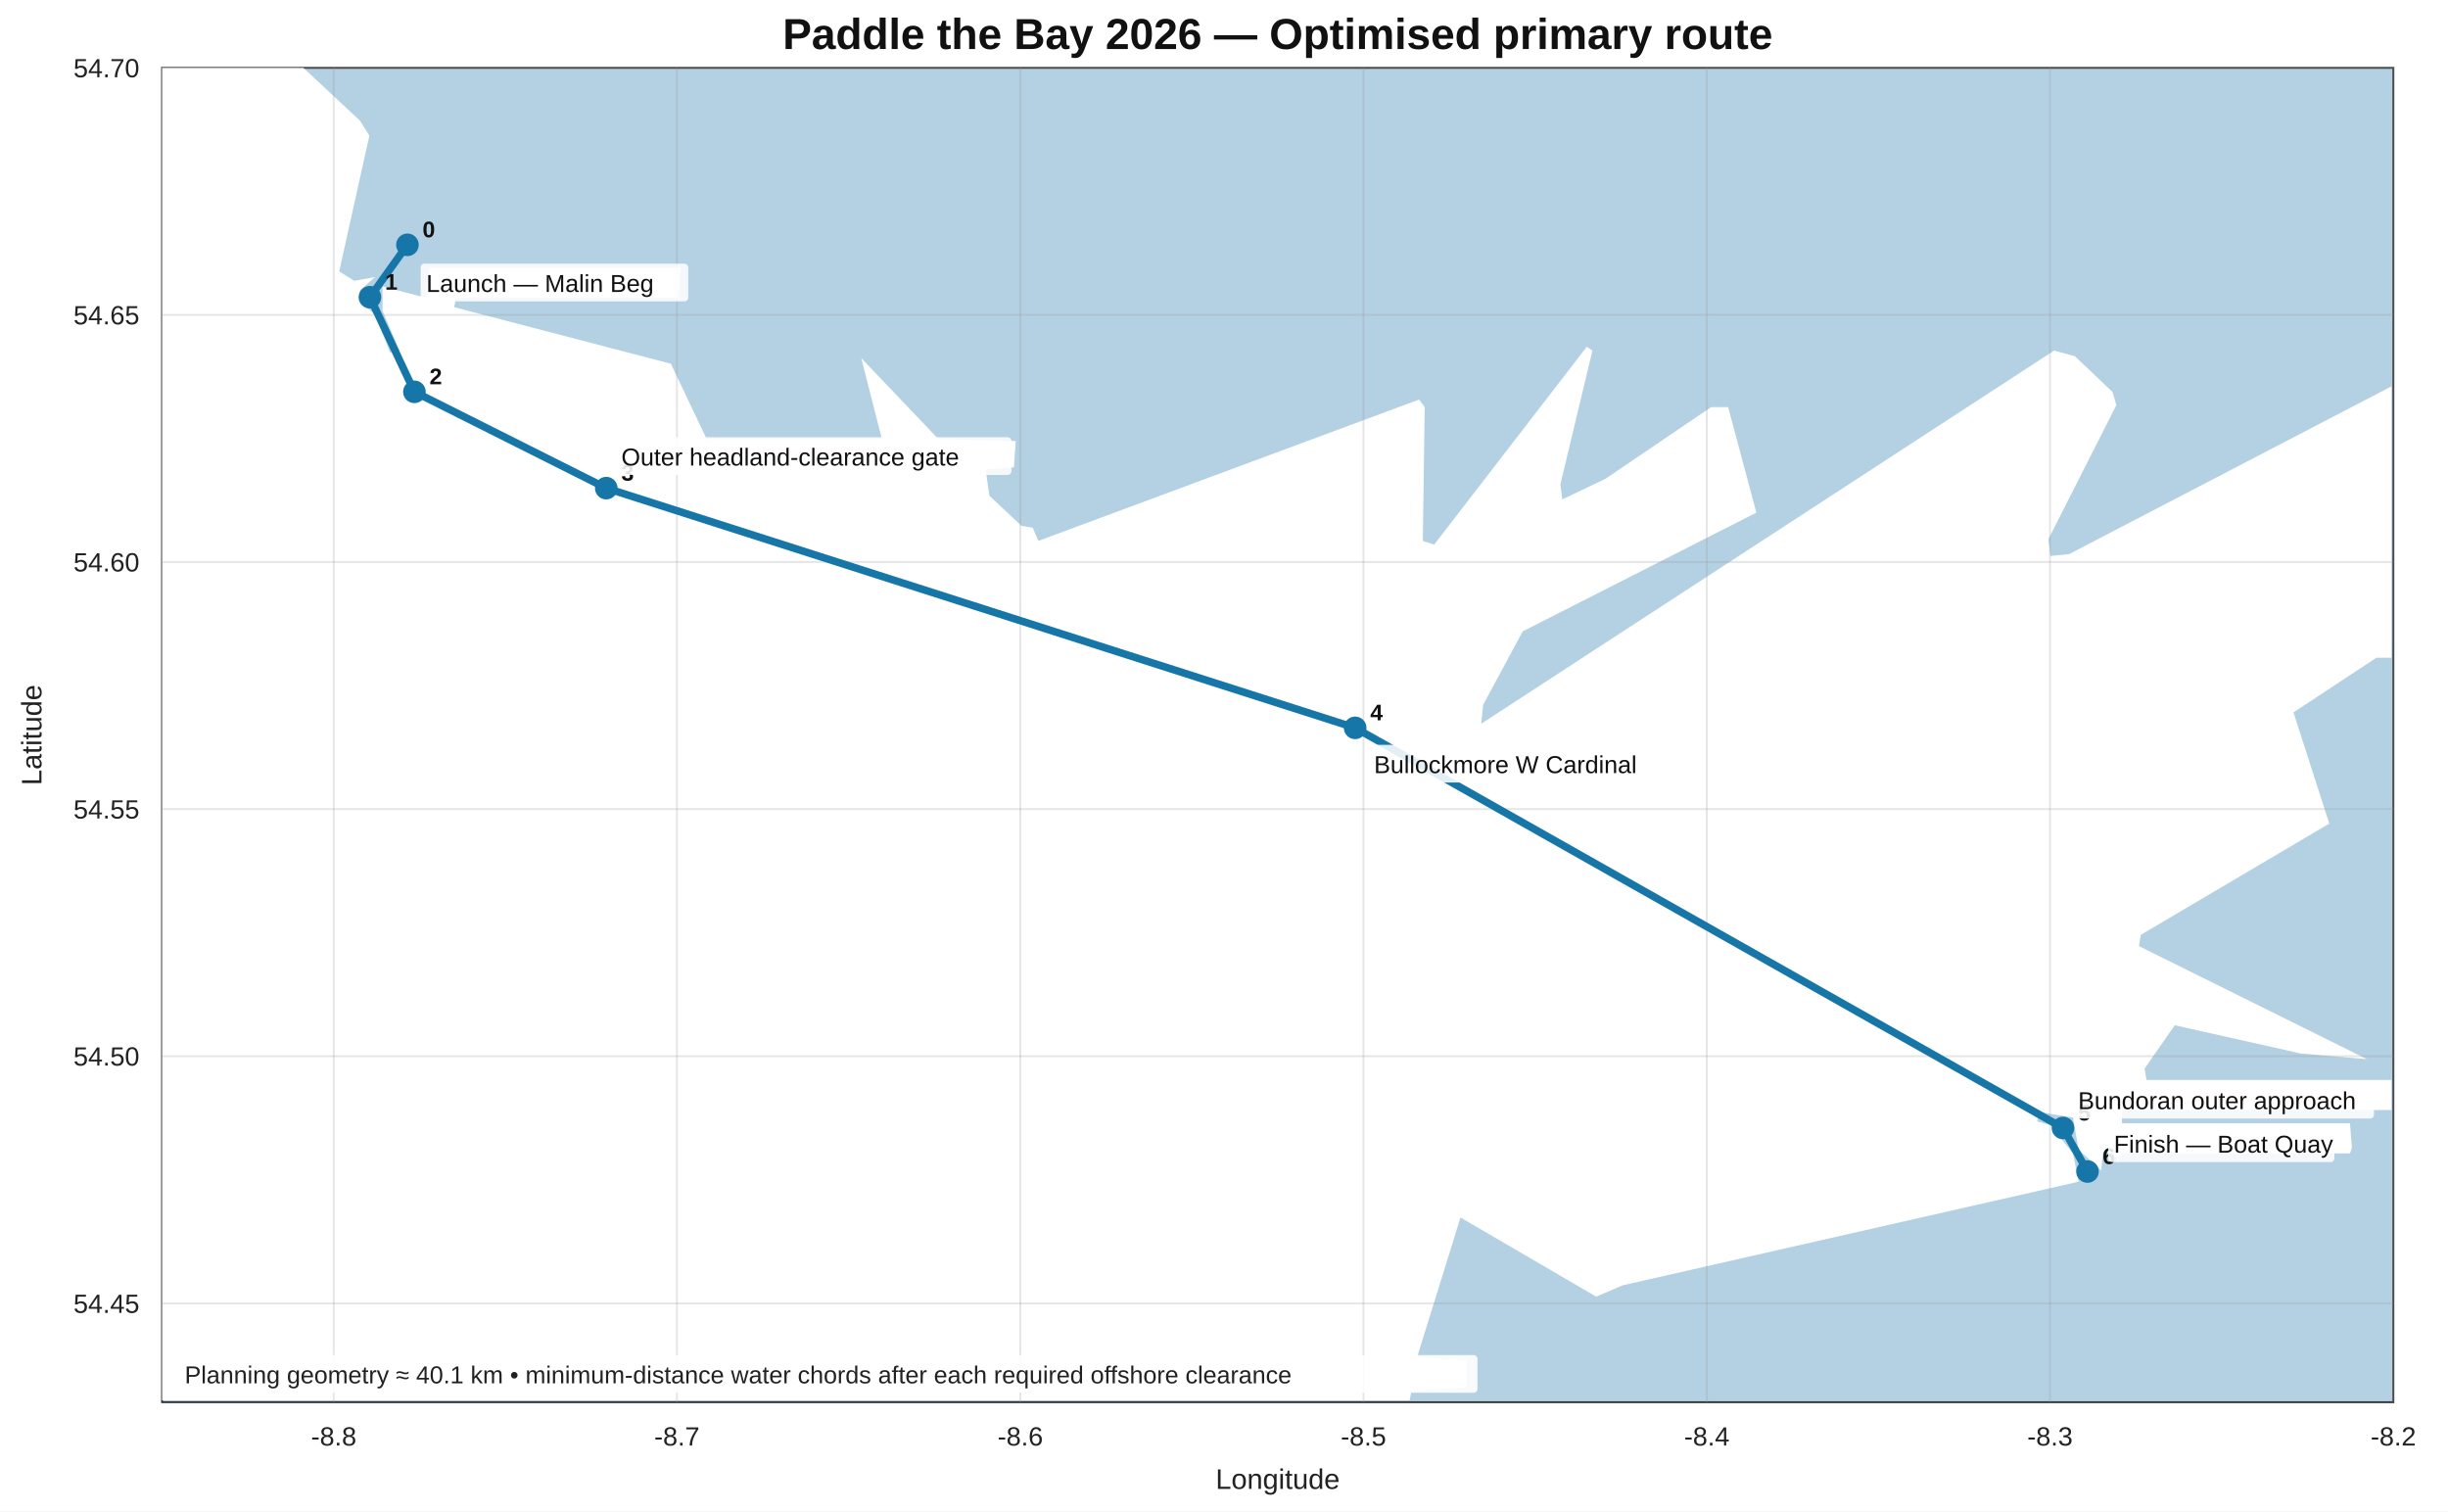
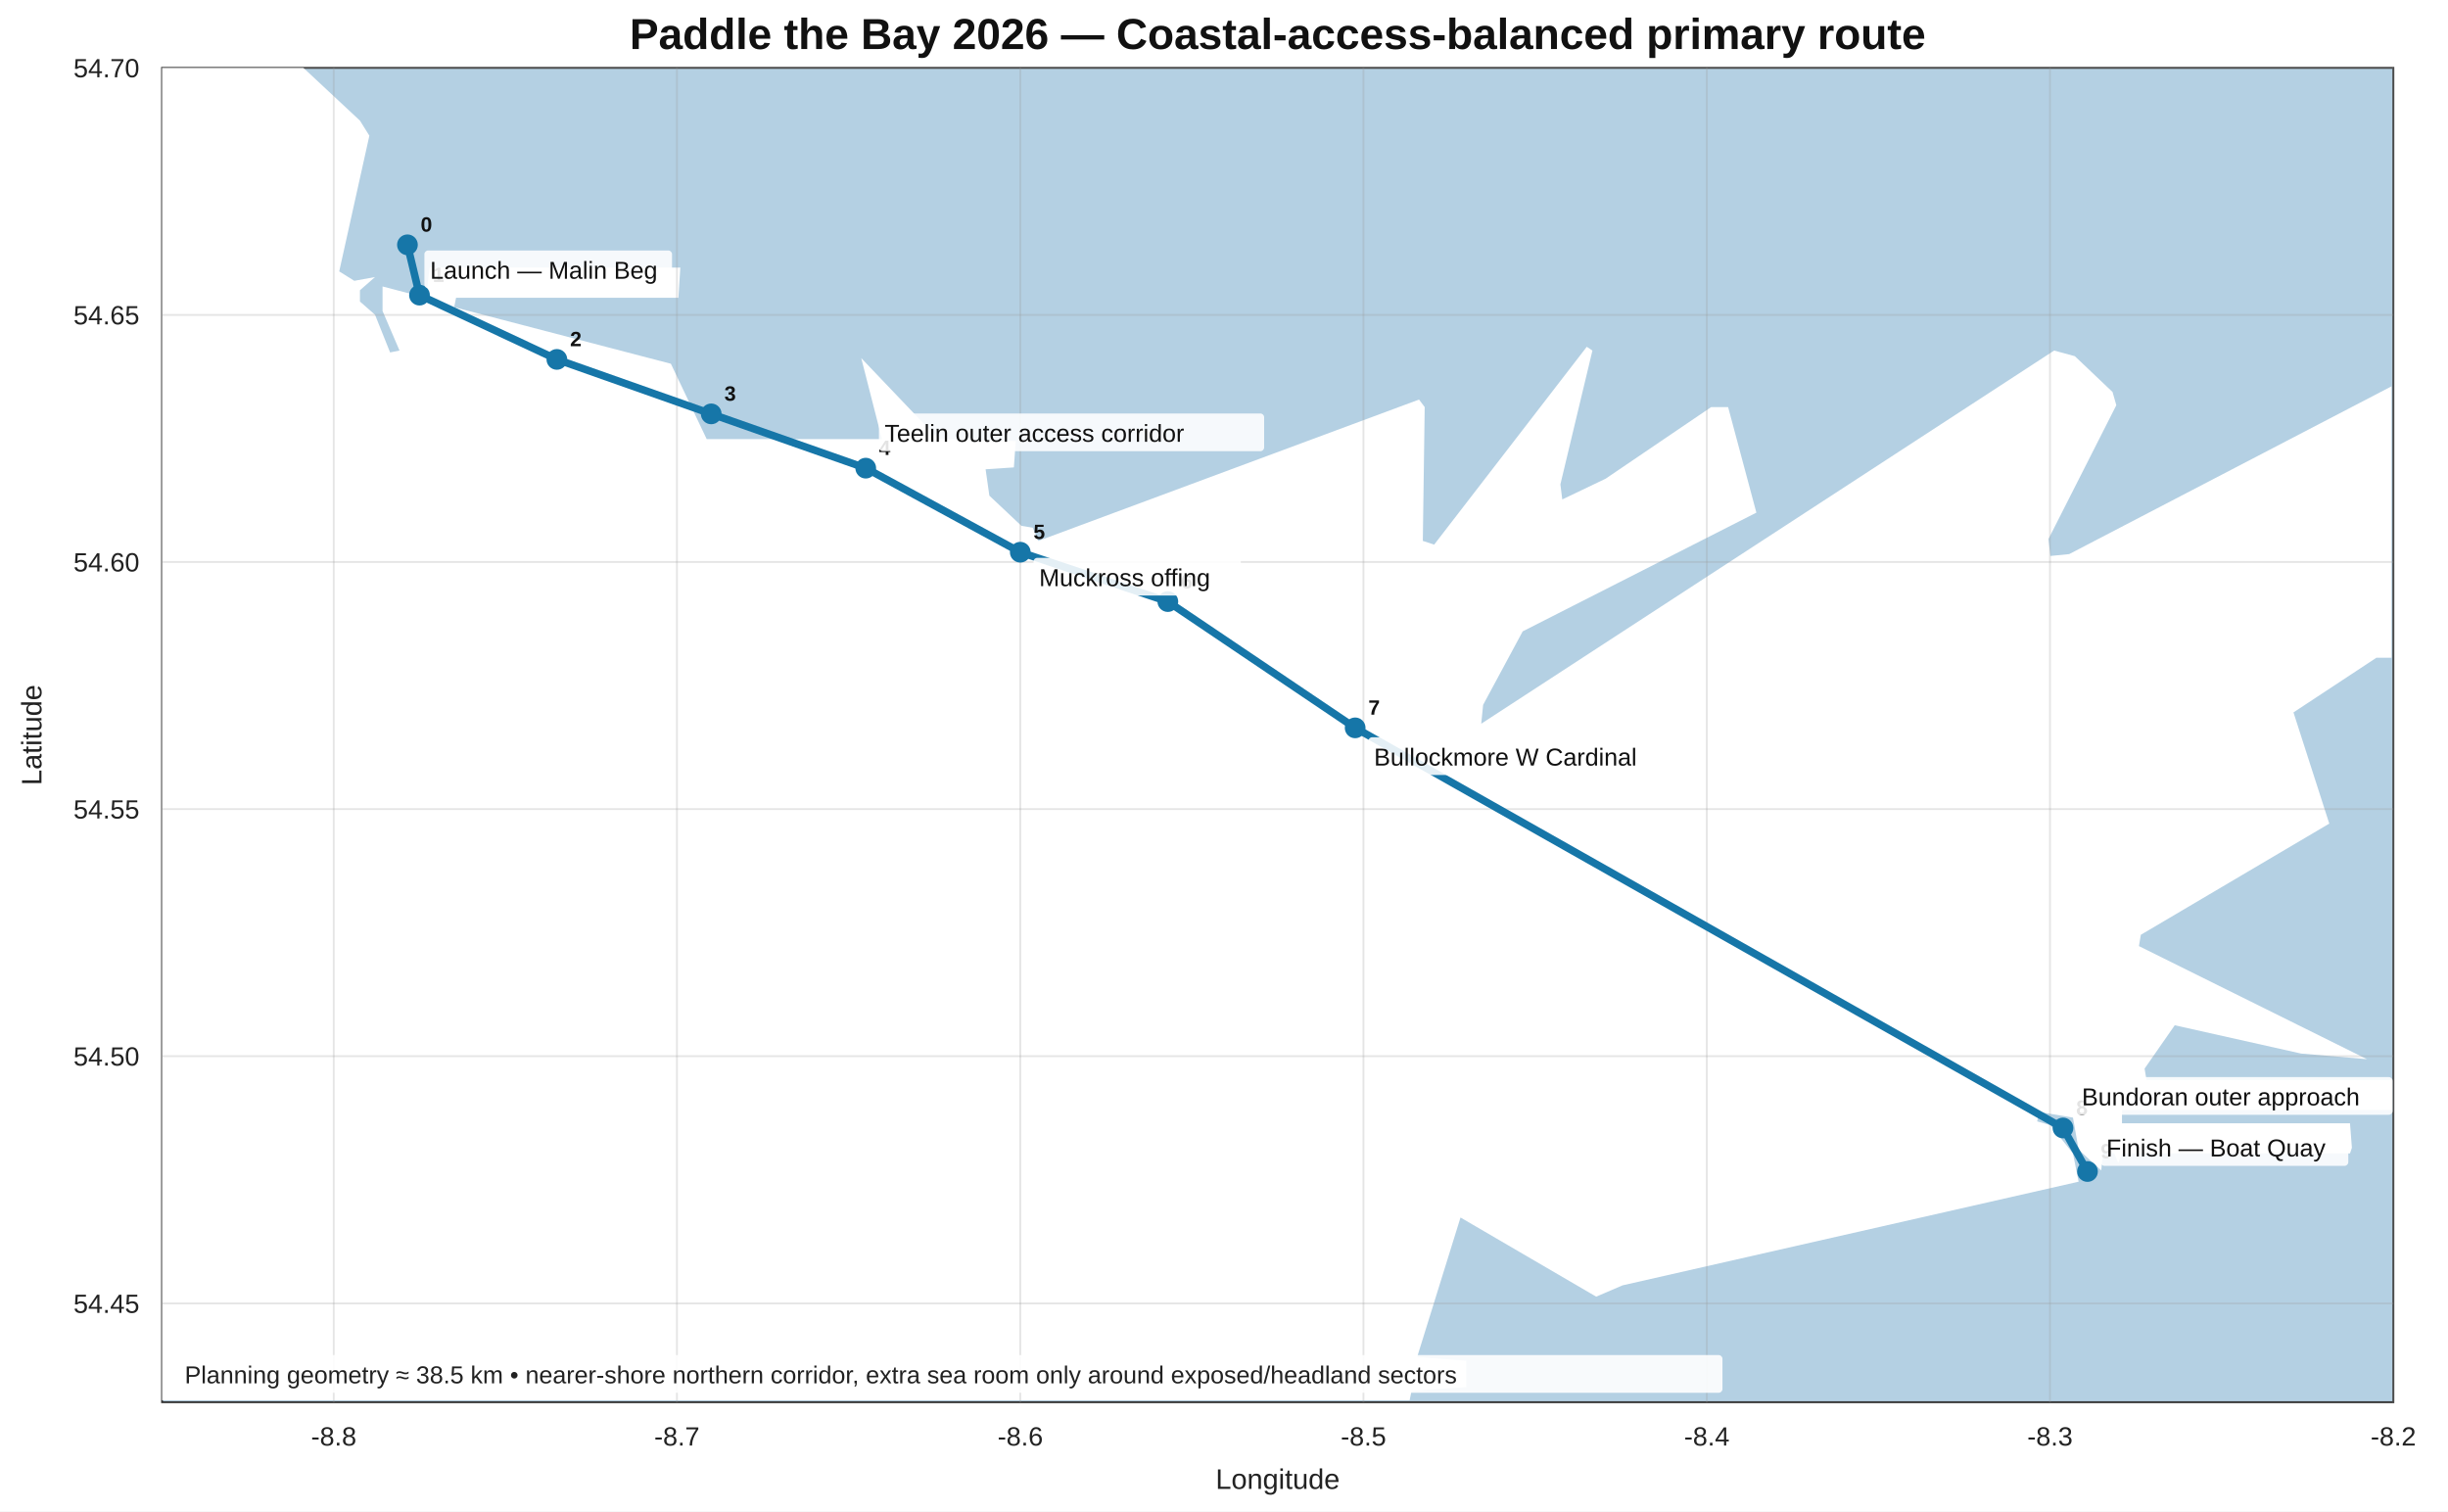
<svg xmlns="http://www.w3.org/2000/svg" viewBox="0 0 1299 802" role="img" aria-labelledby="title desc">
  <rect width="100%" height="100%" fill="white" />
  <rect x="86" y="36" width="1184" height="708" fill="#b4d0e3" stroke="#333" stroke-width="1" />
  <path d="M 86,36 L 86,743 L 748,743 L 749,738 L 778,736 L 778,722 L 752,720 L 775,646 L 847,688 L 861,682 L 1103,627 L 1100,612 L 1088,597 L 1081,595 L 1082,590 L 1100,593 L 1103,610 L 1115,621 L 1116,611 L 1122,612 L 1124,617 L 1126,612 L 1247,612 L 1248,609 L 1247,596 L 1126,596 L 1126,589 L 1269,589 L 1269,573 L 1139,573 L 1138,567 L 1154,544 L 1221,559 L 1256,562 L 1135,502 L 1136,496 L 1236,437 L 1217,378 L 1261,349 L 1269,349 L 1269,205 L 1098,294 L 1088,295 L 1087,286 L 1123,215 L 1121,208 L 1101,189 L 1090,186 L 786,384 L 787,374 L 808,335 L 932,272 L 917,216 L 908,216 L 852,254 L 829,265 L 828,257 L 845,186 L 842,184 L 761,289 L 755,287 L 756,216 L 753,212 L 551,287 L 548,280 L 542,279 L 525,263 L 523,249 L 538,248 L 539,234 L 498,233 L 457,190 L 468,233 L 375,233 L 356,193 L 241,163 L 242,158 L 360,158 L 361,142 L 228,142 L 226,158 L 203,152 L 203,165 L 212,186 L 207,187 L 199,167 L 191,160 L 191,154 L 199,147 L 188,149 L 180,144 L 196,72 L 191,64 L 161,36 Z" fill="white" stroke="none" />
-   <line x1="177.1" y1="36" x2="177.1" y2="744" stroke="#999" stroke-opacity=".25" stroke-width="1" />
+   <line x1="177.1" y1="36" x2="177.1" y2="744" stroke="#999" stroke-opacity=".25" />
  <text x="177.1" y="767" font-family="Arial,sans-serif" font-size="14" text-anchor="middle" fill="#222">-8.8</text>
-   <line x1="359.2" y1="36" x2="359.2" y2="744" stroke="#999" stroke-opacity=".25" stroke-width="1" />
+   <line x1="359.2" y1="36" x2="359.2" y2="744" stroke="#999" stroke-opacity=".25" />
  <text x="359.2" y="767" font-family="Arial,sans-serif" font-size="14" text-anchor="middle" fill="#222">-8.7</text>
-   <line x1="541.4" y1="36" x2="541.4" y2="744" stroke="#999" stroke-opacity=".25" stroke-width="1" />
+   <line x1="541.4" y1="36" x2="541.4" y2="744" stroke="#999" stroke-opacity=".25" />
  <text x="541.4" y="767" font-family="Arial,sans-serif" font-size="14" text-anchor="middle" fill="#222">-8.6</text>
-   <line x1="723.5" y1="36" x2="723.5" y2="744" stroke="#999" stroke-opacity=".25" stroke-width="1" />
+   <line x1="723.5" y1="36" x2="723.5" y2="744" stroke="#999" stroke-opacity=".25" />
  <text x="723.5" y="767" font-family="Arial,sans-serif" font-size="14" text-anchor="middle" fill="#222">-8.5</text>
-   <line x1="905.7" y1="36" x2="905.7" y2="744" stroke="#999" stroke-opacity=".25" stroke-width="1" />
+   <line x1="905.7" y1="36" x2="905.7" y2="744" stroke="#999" stroke-opacity=".25" />
  <text x="905.7" y="767" font-family="Arial,sans-serif" font-size="14" text-anchor="middle" fill="#222">-8.4</text>
-   <line x1="1087.8" y1="36" x2="1087.8" y2="744" stroke="#999" stroke-opacity=".25" stroke-width="1" />
+   <line x1="1087.8" y1="36" x2="1087.8" y2="744" stroke="#999" stroke-opacity=".25" />
  <text x="1087.8" y="767" font-family="Arial,sans-serif" font-size="14" text-anchor="middle" fill="#222">-8.3</text>
-   <line x1="1270.0" y1="36" x2="1270.0" y2="744" stroke="#999" stroke-opacity=".25" stroke-width="1" />
+   <line x1="1270.0" y1="36" x2="1270.0" y2="744" stroke="#999" stroke-opacity=".25" />
  <text x="1270.0" y="767" font-family="Arial,sans-serif" font-size="14" text-anchor="middle" fill="#222">-8.2</text>
-   <line x1="86" y1="691.6" x2="1270" y2="691.6" stroke="#999" stroke-opacity=".25" stroke-width="1" />
+   <line x1="86" y1="691.6" x2="1270" y2="691.6" stroke="#999" stroke-opacity=".25" />
  <text x="74" y="696.6" font-family="Arial,sans-serif" font-size="14" text-anchor="end" fill="#222">54.45</text>
-   <line x1="86" y1="560.4" x2="1270" y2="560.4" stroke="#999" stroke-opacity=".25" stroke-width="1" />
+   <line x1="86" y1="560.4" x2="1270" y2="560.4" stroke="#999" stroke-opacity=".25" />
  <text x="74" y="565.4" font-family="Arial,sans-serif" font-size="14" text-anchor="end" fill="#222">54.50</text>
-   <line x1="86" y1="429.3" x2="1270" y2="429.3" stroke="#999" stroke-opacity=".25" stroke-width="1" />
+   <line x1="86" y1="429.3" x2="1270" y2="429.3" stroke="#999" stroke-opacity=".25" />
  <text x="74" y="434.3" font-family="Arial,sans-serif" font-size="14" text-anchor="end" fill="#222">54.55</text>
-   <line x1="86" y1="298.2" x2="1270" y2="298.2" stroke="#999" stroke-opacity=".25" stroke-width="1" />
+   <line x1="86" y1="298.2" x2="1270" y2="298.2" stroke="#999" stroke-opacity=".25" />
  <text x="74" y="303.2" font-family="Arial,sans-serif" font-size="14" text-anchor="end" fill="#222">54.60</text>
-   <line x1="86" y1="167.1" x2="1270" y2="167.1" stroke="#999" stroke-opacity=".25" stroke-width="1" />
+   <line x1="86" y1="167.1" x2="1270" y2="167.1" stroke="#999" stroke-opacity=".25" />
  <text x="74" y="172.1" font-family="Arial,sans-serif" font-size="14" text-anchor="end" fill="#222">54.65</text>
-   <line x1="86" y1="36.0" x2="1270" y2="36.0" stroke="#999" stroke-opacity=".25" stroke-width="1" />
+   <line x1="86" y1="36.0" x2="1270" y2="36.0" stroke="#999" stroke-opacity=".25" />
  <text x="74" y="41.0" font-family="Arial,sans-serif" font-size="14" text-anchor="end" fill="#222">54.70</text>
-   <text x="678.0" y="26" font-family="Arial,sans-serif" font-size="23" font-weight="700" text-anchor="middle" fill="#111">Paddle the Bay 2026 — Optimised primary route</text>
-   <text x="678.0" y="790" font-family="Arial,sans-serif" font-size="15" text-anchor="middle" fill="#222">Longitude</text>
-   <text x="22" y="390.0" font-family="Arial,sans-serif" font-size="15" text-anchor="middle" fill="#222" transform="rotate(-90 22 390.0)">Latitude</text>
-   <polyline points="216.2,129.9 196.3,157.7 219.9,207.9 321.7,259.0 719.1,386.2 1094.7,598.5 1107.7,621.6" fill="none" stroke="#1676a8" stroke-width="4" stroke-linejoin="round" stroke-linecap="round" />
-   <circle cx="216.2" cy="129.9" r="6" fill="#1676a8" />
-   <text x="224.2" y="125.9" font-family="Arial,sans-serif" font-size="12" font-weight="700" fill="#111">0</text>
-   <circle cx="196.3" cy="157.7" r="6" fill="#1676a8" />
-   <text x="204.3" y="153.7" font-family="Arial,sans-serif" font-size="12" font-weight="700" fill="#111">1</text>
-   <circle cx="219.9" cy="207.9" r="6" fill="#1676a8" />
-   <text x="227.9" y="203.9" font-family="Arial,sans-serif" font-size="12" font-weight="700" fill="#111">2</text>
-   <circle cx="321.7" cy="259.0" r="6" fill="#1676a8" />
-   <text x="329.7" y="255.0" font-family="Arial,sans-serif" font-size="12" font-weight="700" fill="#111">3</text>
-   <circle cx="719.1" cy="386.2" r="6" fill="#1676a8" />
-   <text x="727.1" y="382.2" font-family="Arial,sans-serif" font-size="12" font-weight="700" fill="#111">4</text>
-   <circle cx="1094.7" cy="598.5" r="6" fill="#1676a8" />
-   <text x="1102.7" y="594.5" font-family="Arial,sans-serif" font-size="12" font-weight="700" fill="#111">5</text>
-   <circle cx="1107.7" cy="621.6" r="6" fill="#1676a8" />
-   <text x="1115.7" y="617.6" font-family="Arial,sans-serif" font-size="12" font-weight="700" fill="#111">6</text>
-   <rect x="223.2" y="139.9" width="142" height="20" rx="2" fill="white" fill-opacity=".88" />
-   <text x="226.2" y="154.9" font-family="Arial,sans-serif" font-size="13" fill="#111">Launch — Malin Beg</text>
-   <rect x="326.7" y="232.0" width="210" height="20" rx="2" fill="white" fill-opacity=".88" />
-   <text x="329.7" y="247.0" font-family="Arial,sans-serif" font-size="13" fill="#111">Outer headland-clearance gate</text>
-   <rect x="726.1" y="395.2" width="150" height="20" rx="2" fill="white" fill-opacity=".88" />
-   <text x="729.1" y="410.2" font-family="Arial,sans-serif" font-size="13" fill="#111">Bullockmore W Cardinal</text>
-   <rect x="1099.7" y="573.5" width="160" height="20" rx="2" fill="white" fill-opacity=".88" />
-   <text x="1102.7" y="588.5" font-family="Arial,sans-serif" font-size="13" fill="#111">Bundoran outer approach</text>
-   <rect x="1118.7" y="596.6" width="120" height="20" rx="2" fill="white" fill-opacity=".88" />
-   <text x="1121.7" y="611.6" font-family="Arial,sans-serif" font-size="13" fill="#111">Finish — Boat Quay</text>
-   <rect x="94" y="719" width="690" height="20" rx="2" fill="white" fill-opacity=".9" />
-   <text x="98" y="734" font-family="Arial,sans-serif" font-size="13" fill="#222">Planning geometry ≈ 40.1 km • minimum-distance water chords after each required offshore clearance</text>
+   <text x="678" y="26" font-family="Arial,sans-serif" font-size="23" font-weight="700" text-anchor="middle" fill="#111">Paddle the Bay 2026 — Coastal-access-balanced primary route</text>
+   <text x="678" y="790" font-family="Arial,sans-serif" font-size="15" text-anchor="middle" fill="#222">Longitude</text>
+   <text x="22" y="390" font-family="Arial,sans-serif" font-size="15" text-anchor="middle" fill="#222" transform="rotate(-90 22 390)">Latitude</text>
+   <polyline points="216.2,129.9 222.6,156.6 295.5,190.7 377.4,219.6 459.4,248.4 541.4,293.0 619.7,319.2 719.1,386.2 1094.7,598.5 1107.7,621.6" fill="none" stroke="#1676a8" stroke-width="4" stroke-linejoin="round" stroke-linecap="round" />
+   <circle cx="216.2" cy="129.9" r="5.5" fill="#1676a8" />
+   <text x="223.2" y="122.9" font-family="Arial,sans-serif" font-size="11" font-weight="700" fill="#111">0</text>
+   <circle cx="222.6" cy="156.6" r="5.5" fill="#1676a8" />
+   <text x="229.6" y="149.6" font-family="Arial,sans-serif" font-size="11" font-weight="700" fill="#111">1</text>
+   <circle cx="295.5" cy="190.7" r="5.5" fill="#1676a8" />
+   <text x="302.5" y="183.7" font-family="Arial,sans-serif" font-size="11" font-weight="700" fill="#111">2</text>
+   <circle cx="377.4" cy="219.6" r="5.5" fill="#1676a8" />
+   <text x="384.4" y="212.6" font-family="Arial,sans-serif" font-size="11" font-weight="700" fill="#111">3</text>
+   <circle cx="459.4" cy="248.4" r="5.5" fill="#1676a8" />
+   <text x="466.4" y="241.4" font-family="Arial,sans-serif" font-size="11" font-weight="700" fill="#111">4</text>
+   <circle cx="541.4" cy="293.0" r="5.5" fill="#1676a8" />
+   <text x="548.4" y="286.0" font-family="Arial,sans-serif" font-size="11" font-weight="700" fill="#111">5</text>
+   <circle cx="619.7" cy="319.2" r="5.5" fill="#1676a8" />
+   <text x="626.7" y="312.2" font-family="Arial,sans-serif" font-size="11" font-weight="700" fill="#111">6</text>
+   <circle cx="719.1" cy="386.2" r="5.5" fill="#1676a8" />
+   <text x="726.1" y="379.2" font-family="Arial,sans-serif" font-size="11" font-weight="700" fill="#111">7</text>
+   <circle cx="1094.7" cy="598.5" r="5.5" fill="#1676a8" />
+   <text x="1101.7" y="591.5" font-family="Arial,sans-serif" font-size="11" font-weight="700" fill="#111">8</text>
+   <circle cx="1107.7" cy="621.6" r="5.5" fill="#1676a8" />
+   <text x="1114.7" y="614.6" font-family="Arial,sans-serif" font-size="11" font-weight="700" fill="#111">9</text>
+   <rect x="225.2" y="132.9" width="131.4" height="20" rx="2" fill="white" fill-opacity=".88" />
+   <text x="228.2" y="147.9" font-family="Arial,sans-serif" font-size="13" fill="#111">Launch — Malin Beg</text>
+   <rect x="466.4" y="219.4" width="204.4" height="20" rx="2" fill="white" fill-opacity=".88" />
+   <text x="469.4" y="234.4" font-family="Arial,sans-serif" font-size="13" fill="#111">Teelin outer access corridor</text>
+   <rect x="548.4" y="296.0" width="110.0" height="20" rx="2" fill="white" fill-opacity=".88" />
+   <text x="551.4" y="311.0" font-family="Arial,sans-serif" font-size="13" fill="#111">Muckross offing</text>
+   <rect x="726.1" y="391.2" width="160.6" height="20" rx="2" fill="white" fill-opacity=".88" />
+   <text x="729.1" y="406.2" font-family="Arial,sans-serif" font-size="13" fill="#111">Bullockmore W Cardinal</text>
+   <rect x="1101.7" y="571.5" width="167.9" height="20" rx="2" fill="white" fill-opacity=".88" />
+   <text x="1104.7" y="586.5" font-family="Arial,sans-serif" font-size="13" fill="#111">Bundoran outer approach</text>
+   <rect x="1114.7" y="598.6" width="131.4" height="20" rx="2" fill="white" fill-opacity=".88" />
+   <text x="1117.7" y="613.6" font-family="Arial,sans-serif" font-size="13" fill="#111">Finish — Boat Quay</text>
+   <rect x="94" y="719" width="820" height="20" rx="2" fill="white" fill-opacity=".9" />
+   <text x="98" y="734" font-family="Arial,sans-serif" font-size="13" fill="#222">Planning geometry ≈ 38.5 km • nearer-shore northern corridor, extra sea room only around exposed/headland sectors</text>
</svg>
